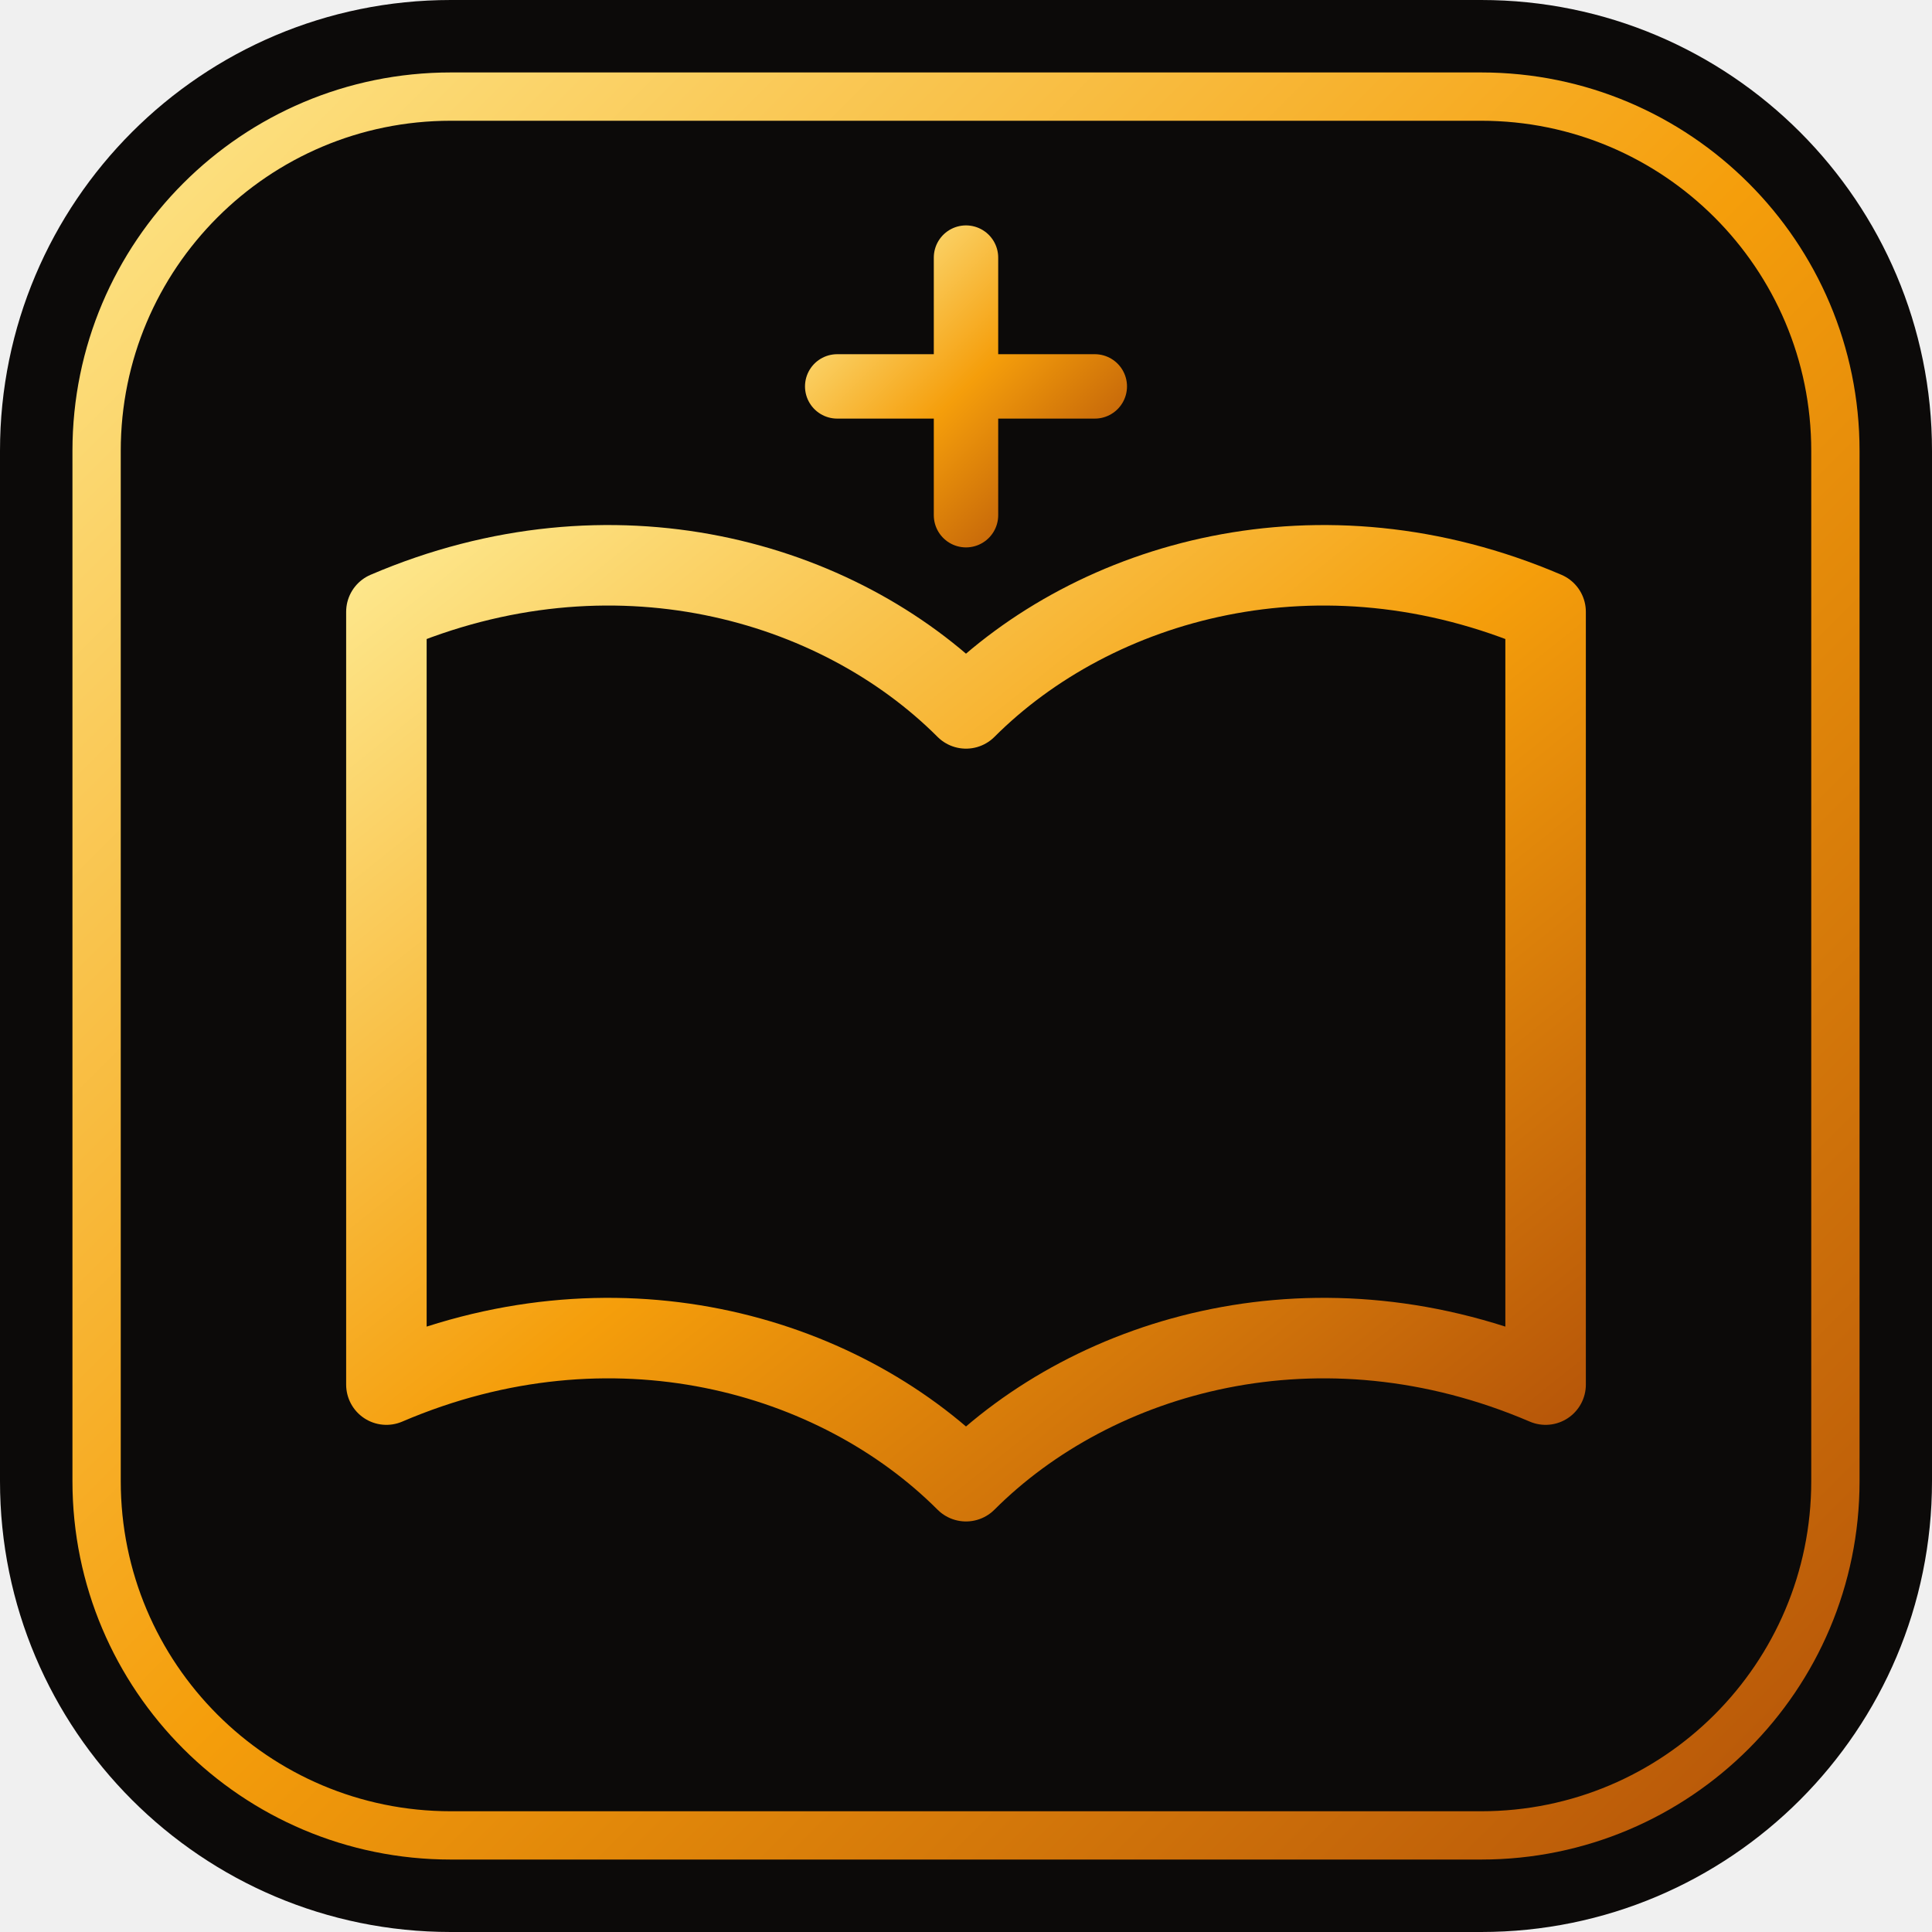
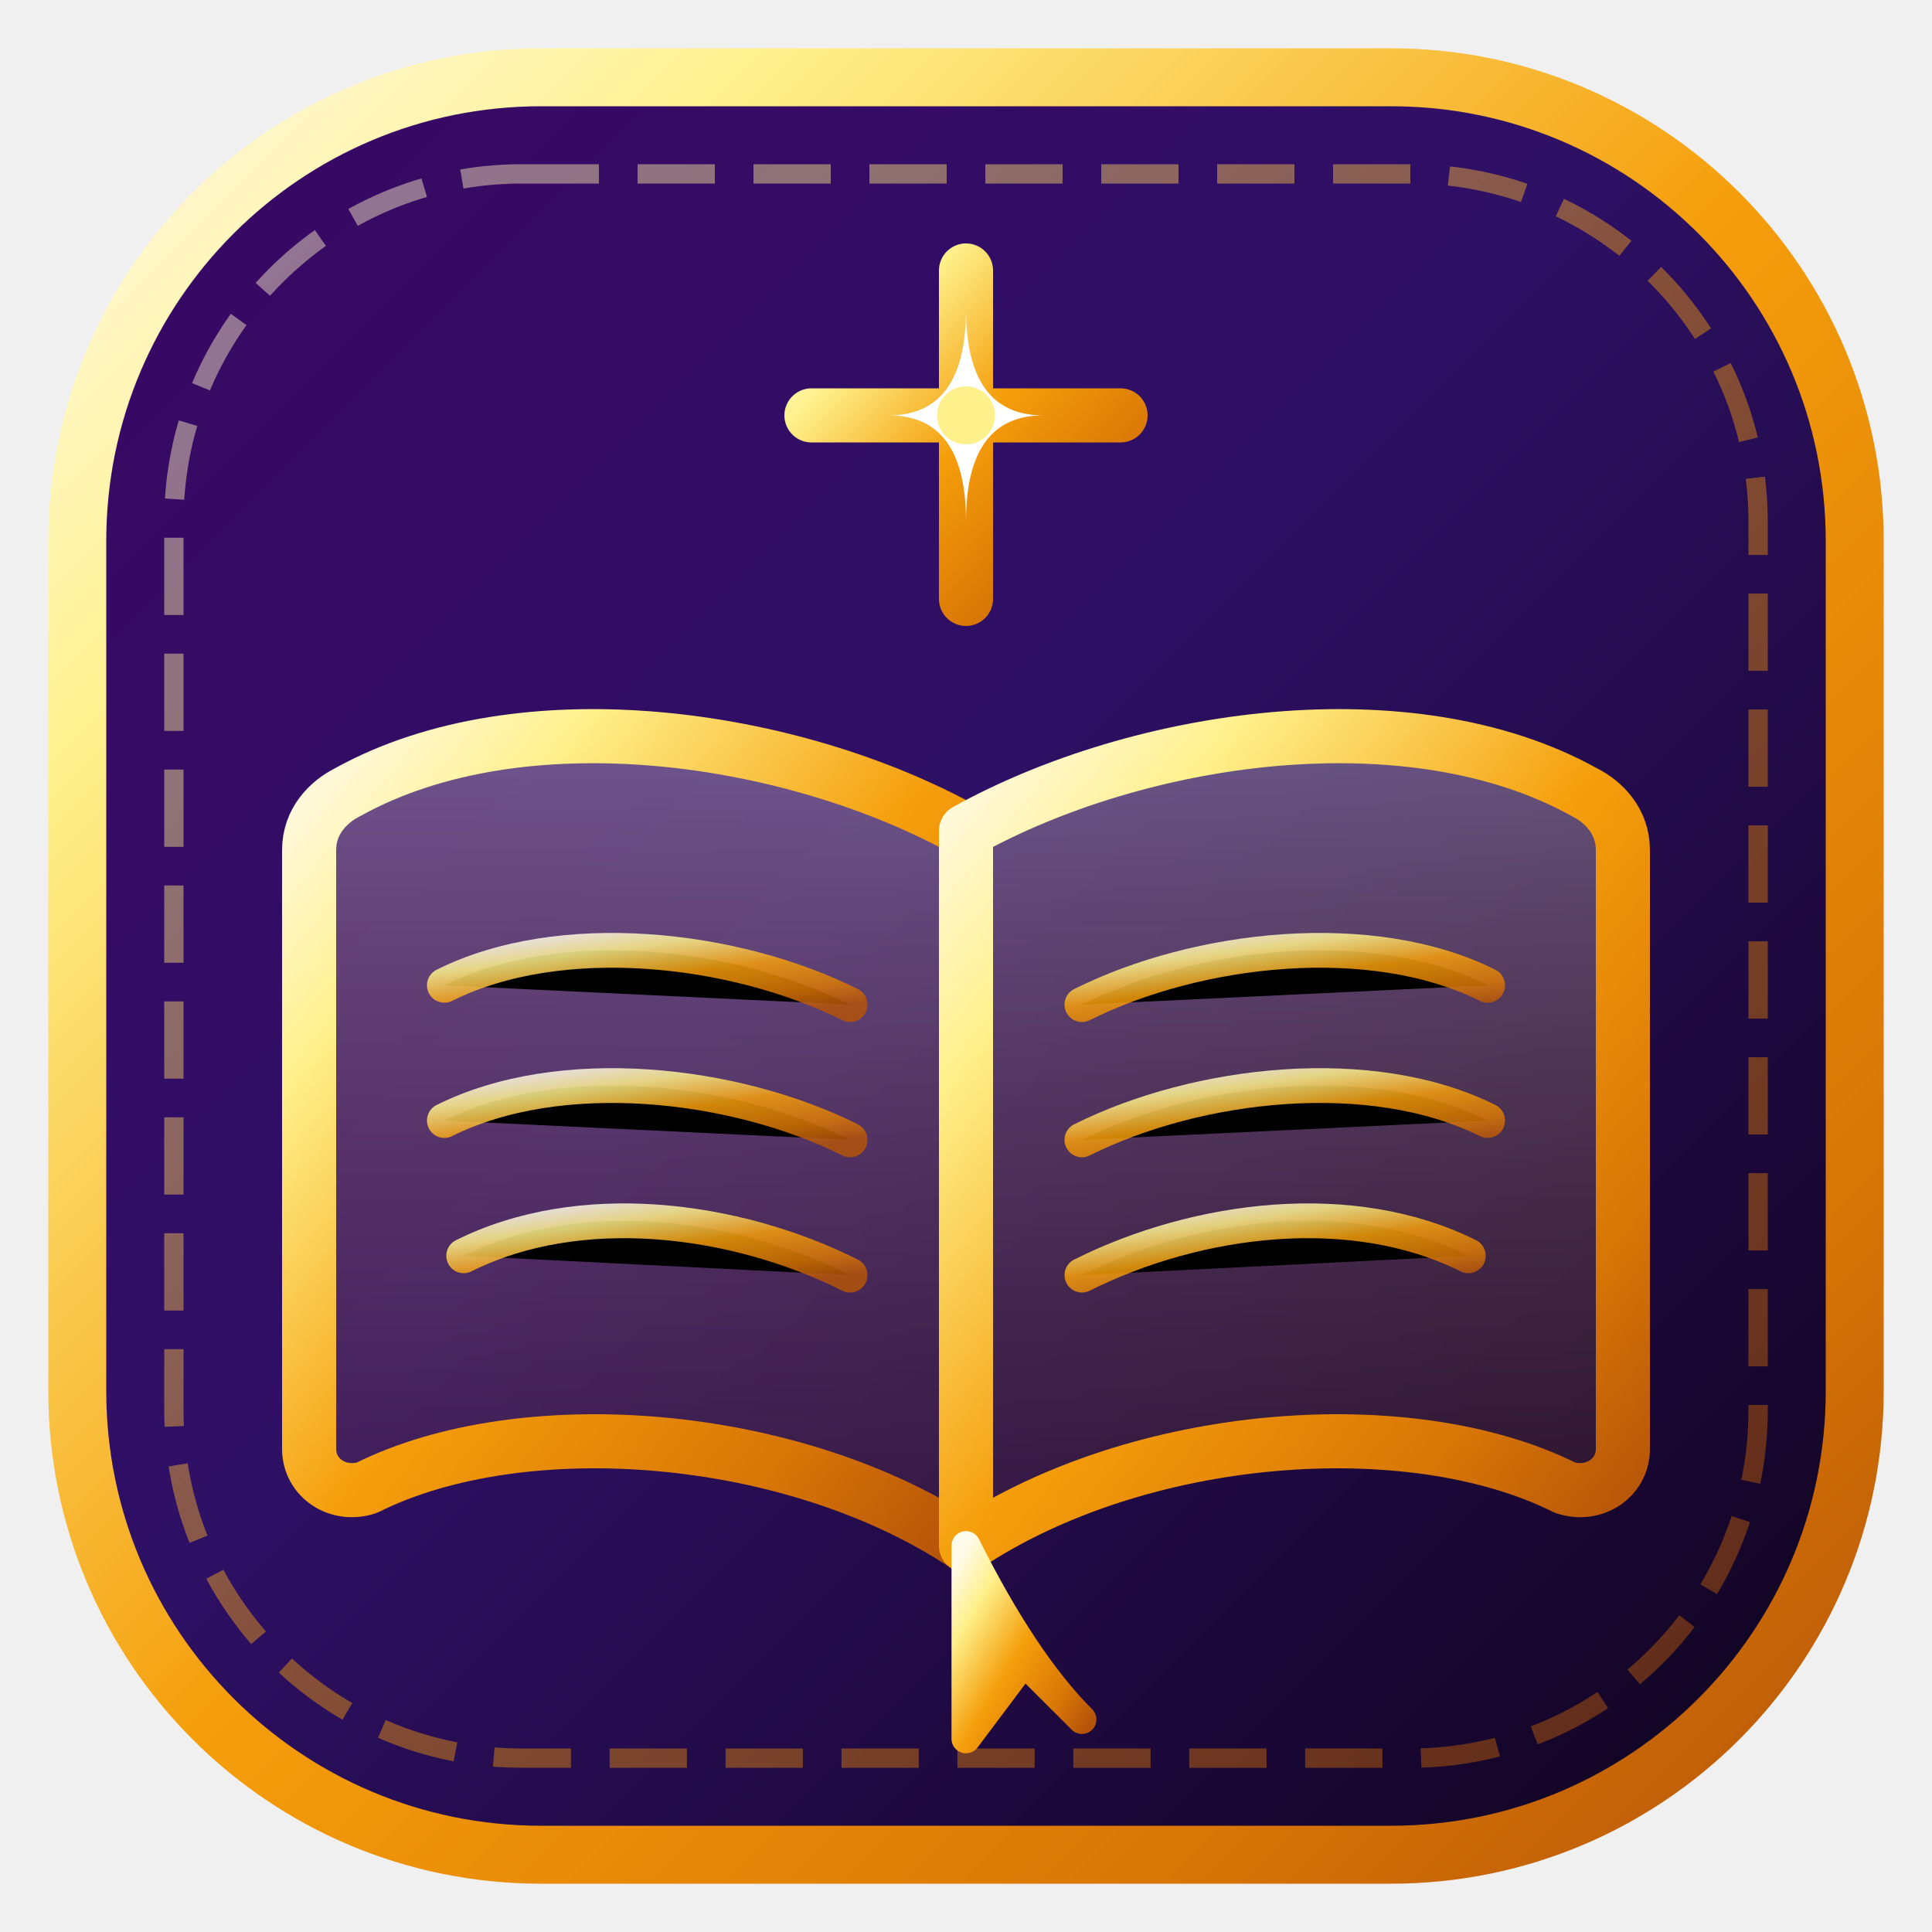
- <svg xmlns="http://www.w3.org/2000/svg" viewBox="0 0 120 120">
+ <svg xmlns="http://www.w3.org/2000/svg" viewBox="0 0 100 100">
  <defs>
-     <linearGradient id="goldGrad" x1="0%" y1="0%" x2="100%" y2="100%">
-       <stop offset="0%" stop-color="#fde68a" />
+     <linearGradient id="favGold" x1="0%" y1="0%" x2="100%" y2="100%">
+       <stop offset="0%" stop-color="#fffbeb" />
+       <stop offset="20%" stop-color="#fef08a" />
      <stop offset="50%" stop-color="#f59e0b" />
+       <stop offset="80%" stop-color="#d97706" />
      <stop offset="100%" stop-color="#b45309" />
    </linearGradient>
+     <linearGradient id="favBg" x1="0%" y1="0%" x2="100%" y2="100%">
+       <stop offset="0%" stop-color="#3b0764" />
+       <stop offset="45%" stop-color="#2e1065" />
+       <stop offset="85%" stop-color="#17062e" />
+       <stop offset="100%" stop-color="#0c0418" />
+     </linearGradient>
+     <linearGradient id="favPage" x1="0%" y1="0%" x2="0%" y2="100%">
+       <stop offset="0%" stop-color="#fffbeb" stop-opacity="0.3" />
+       <stop offset="100%" stop-color="#f59e0b" stop-opacity="0.08" />
+     </linearGradient>
  </defs>
-   <rect width="120" height="120" rx="28" fill="#0c0a09" />
-   <rect x="6" y="6" width="108" height="108" rx="22" fill="none" stroke="url(#goldGrad)" stroke-width="3" />
-   <path d="M24 38 C38 32, 52 36, 60 44 C68 36, 82 32, 96 38 L96 86 C82 80, 68 84, 60 92 C52 84, 38 80, 24 86 Z" fill="none" stroke="url(#goldGrad)" stroke-width="5" stroke-linejoin="round" />
-   <line x1="60" y1="44" x2="60" y2="92" stroke="url(#goldGrad)" stroke-width="4" />
-   <path d="M60 16 L60 32 M52 24 L68 24" stroke="url(#goldGrad)" stroke-width="4" stroke-linecap="round" />
+   <rect x="4" y="4" width="92" height="92" rx="24" fill="url(#favBg)" stroke="url(#favGold)" stroke-width="3" />
+   <rect x="9" y="9" width="82" height="82" rx="18" fill="none" stroke="url(#favGold)" stroke-width="1" stroke-opacity="0.45" stroke-dasharray="4 2" />
+   <path d="M50 14 L50 31 M42 21.5 L58 21.5" stroke="url(#favGold)" stroke-width="2.8" stroke-linecap="round" />
+   <path d="M50 16 Q50 21.5 54 21.5 Q50 21.5 50 27 Q50 21.5 46 21.5 Q50 21.5 50 16 Z" fill="#ffffff" />
+   <circle cx="50" cy="21.5" r="1.5" fill="#fef08a" />
+   <path d="M50 43 C41 38, 27 36, 18 41 C17 41.5, 16 42.5, 16 44 L16 75 C16 76.5, 17.5 77.5, 19 77 C27 73, 41 74, 50 80 Z" fill="url(#favPage)" stroke="url(#favGold)" stroke-width="2.8" stroke-linejoin="round" />
+   <path d="M50 43 C59 38, 73 36, 82 41 C83 41.5, 84 42.5, 84 44 L84 75 C84 76.5, 82.5 77.5, 81 77 C73 73, 59 74, 50 80 Z" fill="url(#favPage)" stroke="url(#favGold)" stroke-width="2.8" stroke-linejoin="round" />
+   <path d="M50 43 L50 80" stroke="url(#favGold)" stroke-width="3" stroke-linecap="round" />
+   <path d="M23 51 C29 48, 38 49, 44 52" stroke="url(#favGold)" stroke-width="1.8" stroke-linecap="round" stroke-opacity="0.85" />
+   <path d="M23 58 C29 55, 38 56, 44 59" stroke="url(#favGold)" stroke-width="1.8" stroke-linecap="round" stroke-opacity="0.85" />
+   <path d="M24 65 C30 62, 38 63, 44 66" stroke="url(#favGold)" stroke-width="1.8" stroke-linecap="round" stroke-opacity="0.85" />
+   <path d="M56 52 C62 49, 71 48, 77 51" stroke="url(#favGold)" stroke-width="1.8" stroke-linecap="round" stroke-opacity="0.85" />
+   <path d="M56 59 C62 56, 71 55, 77 58" stroke="url(#favGold)" stroke-width="1.8" stroke-linecap="round" stroke-opacity="0.85" />
+   <path d="M56 66 C62 63, 70 62, 76 65" stroke="url(#favGold)" stroke-width="1.8" stroke-linecap="round" stroke-opacity="0.85" />
+   <path d="M50 80 Q53 86 56 89 L53 86 L50 90 Z" fill="url(#favGold)" stroke="url(#favGold)" stroke-width="1.5" stroke-linejoin="round" />
</svg>
